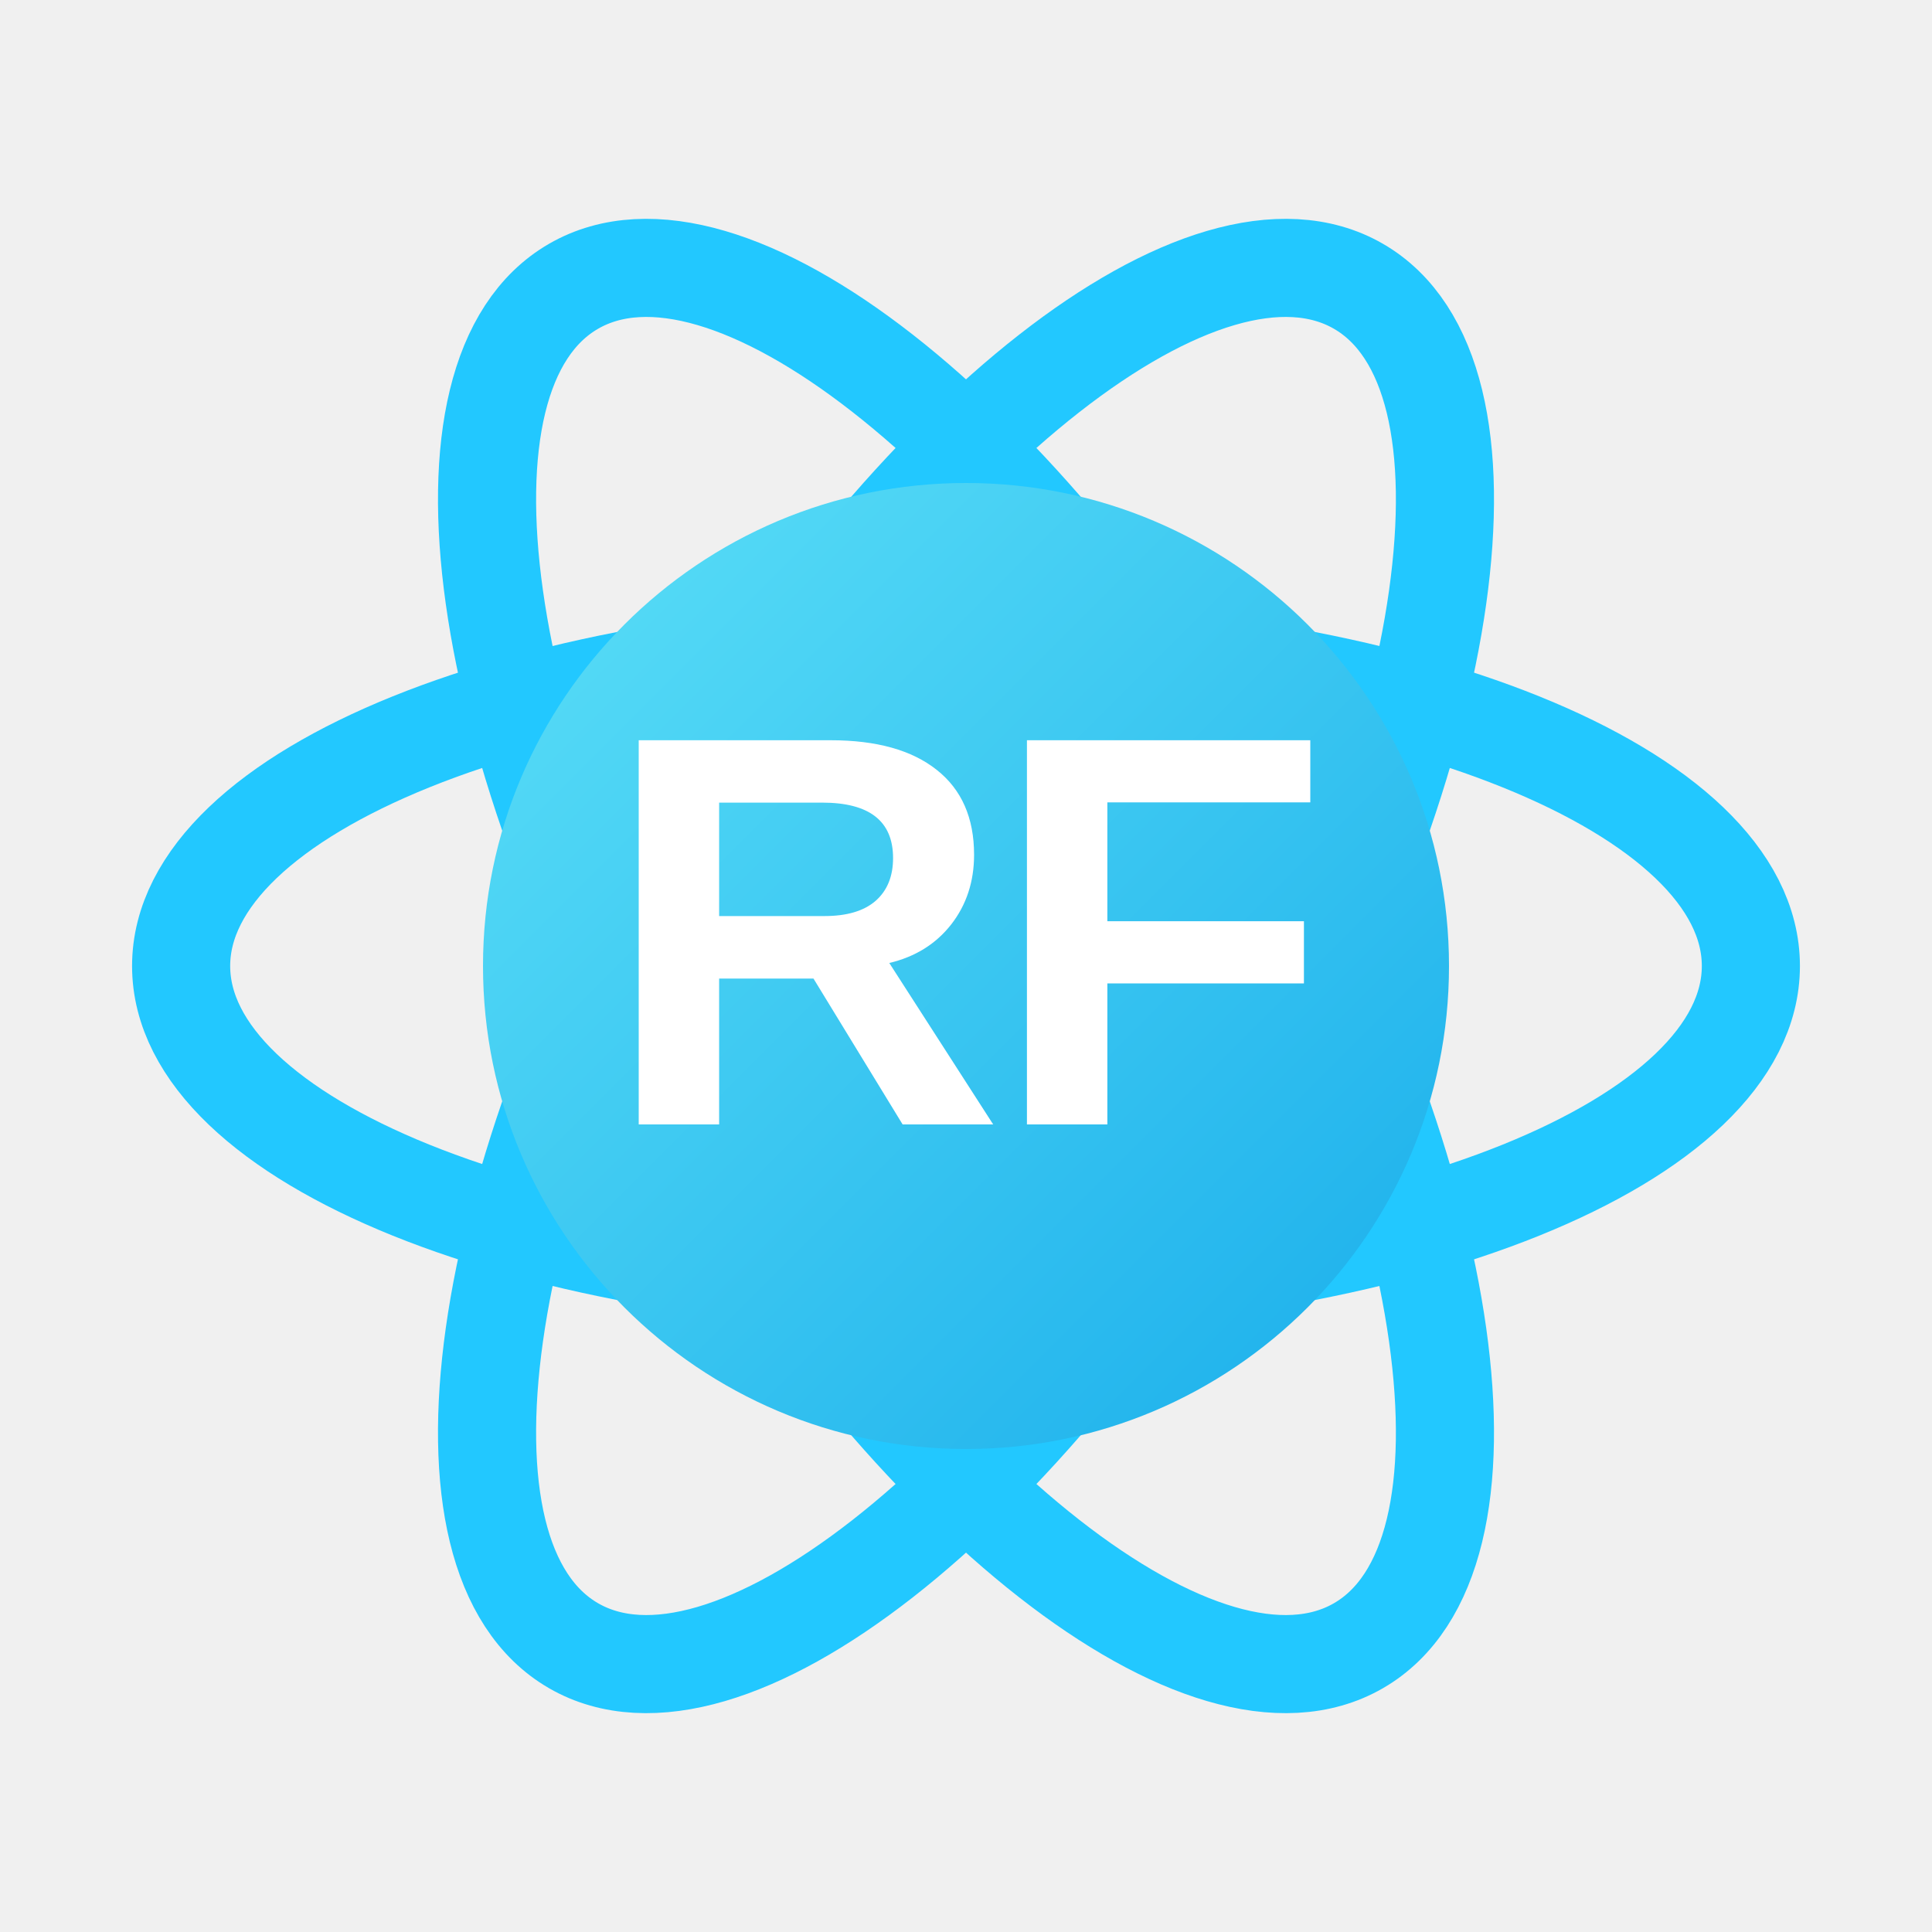
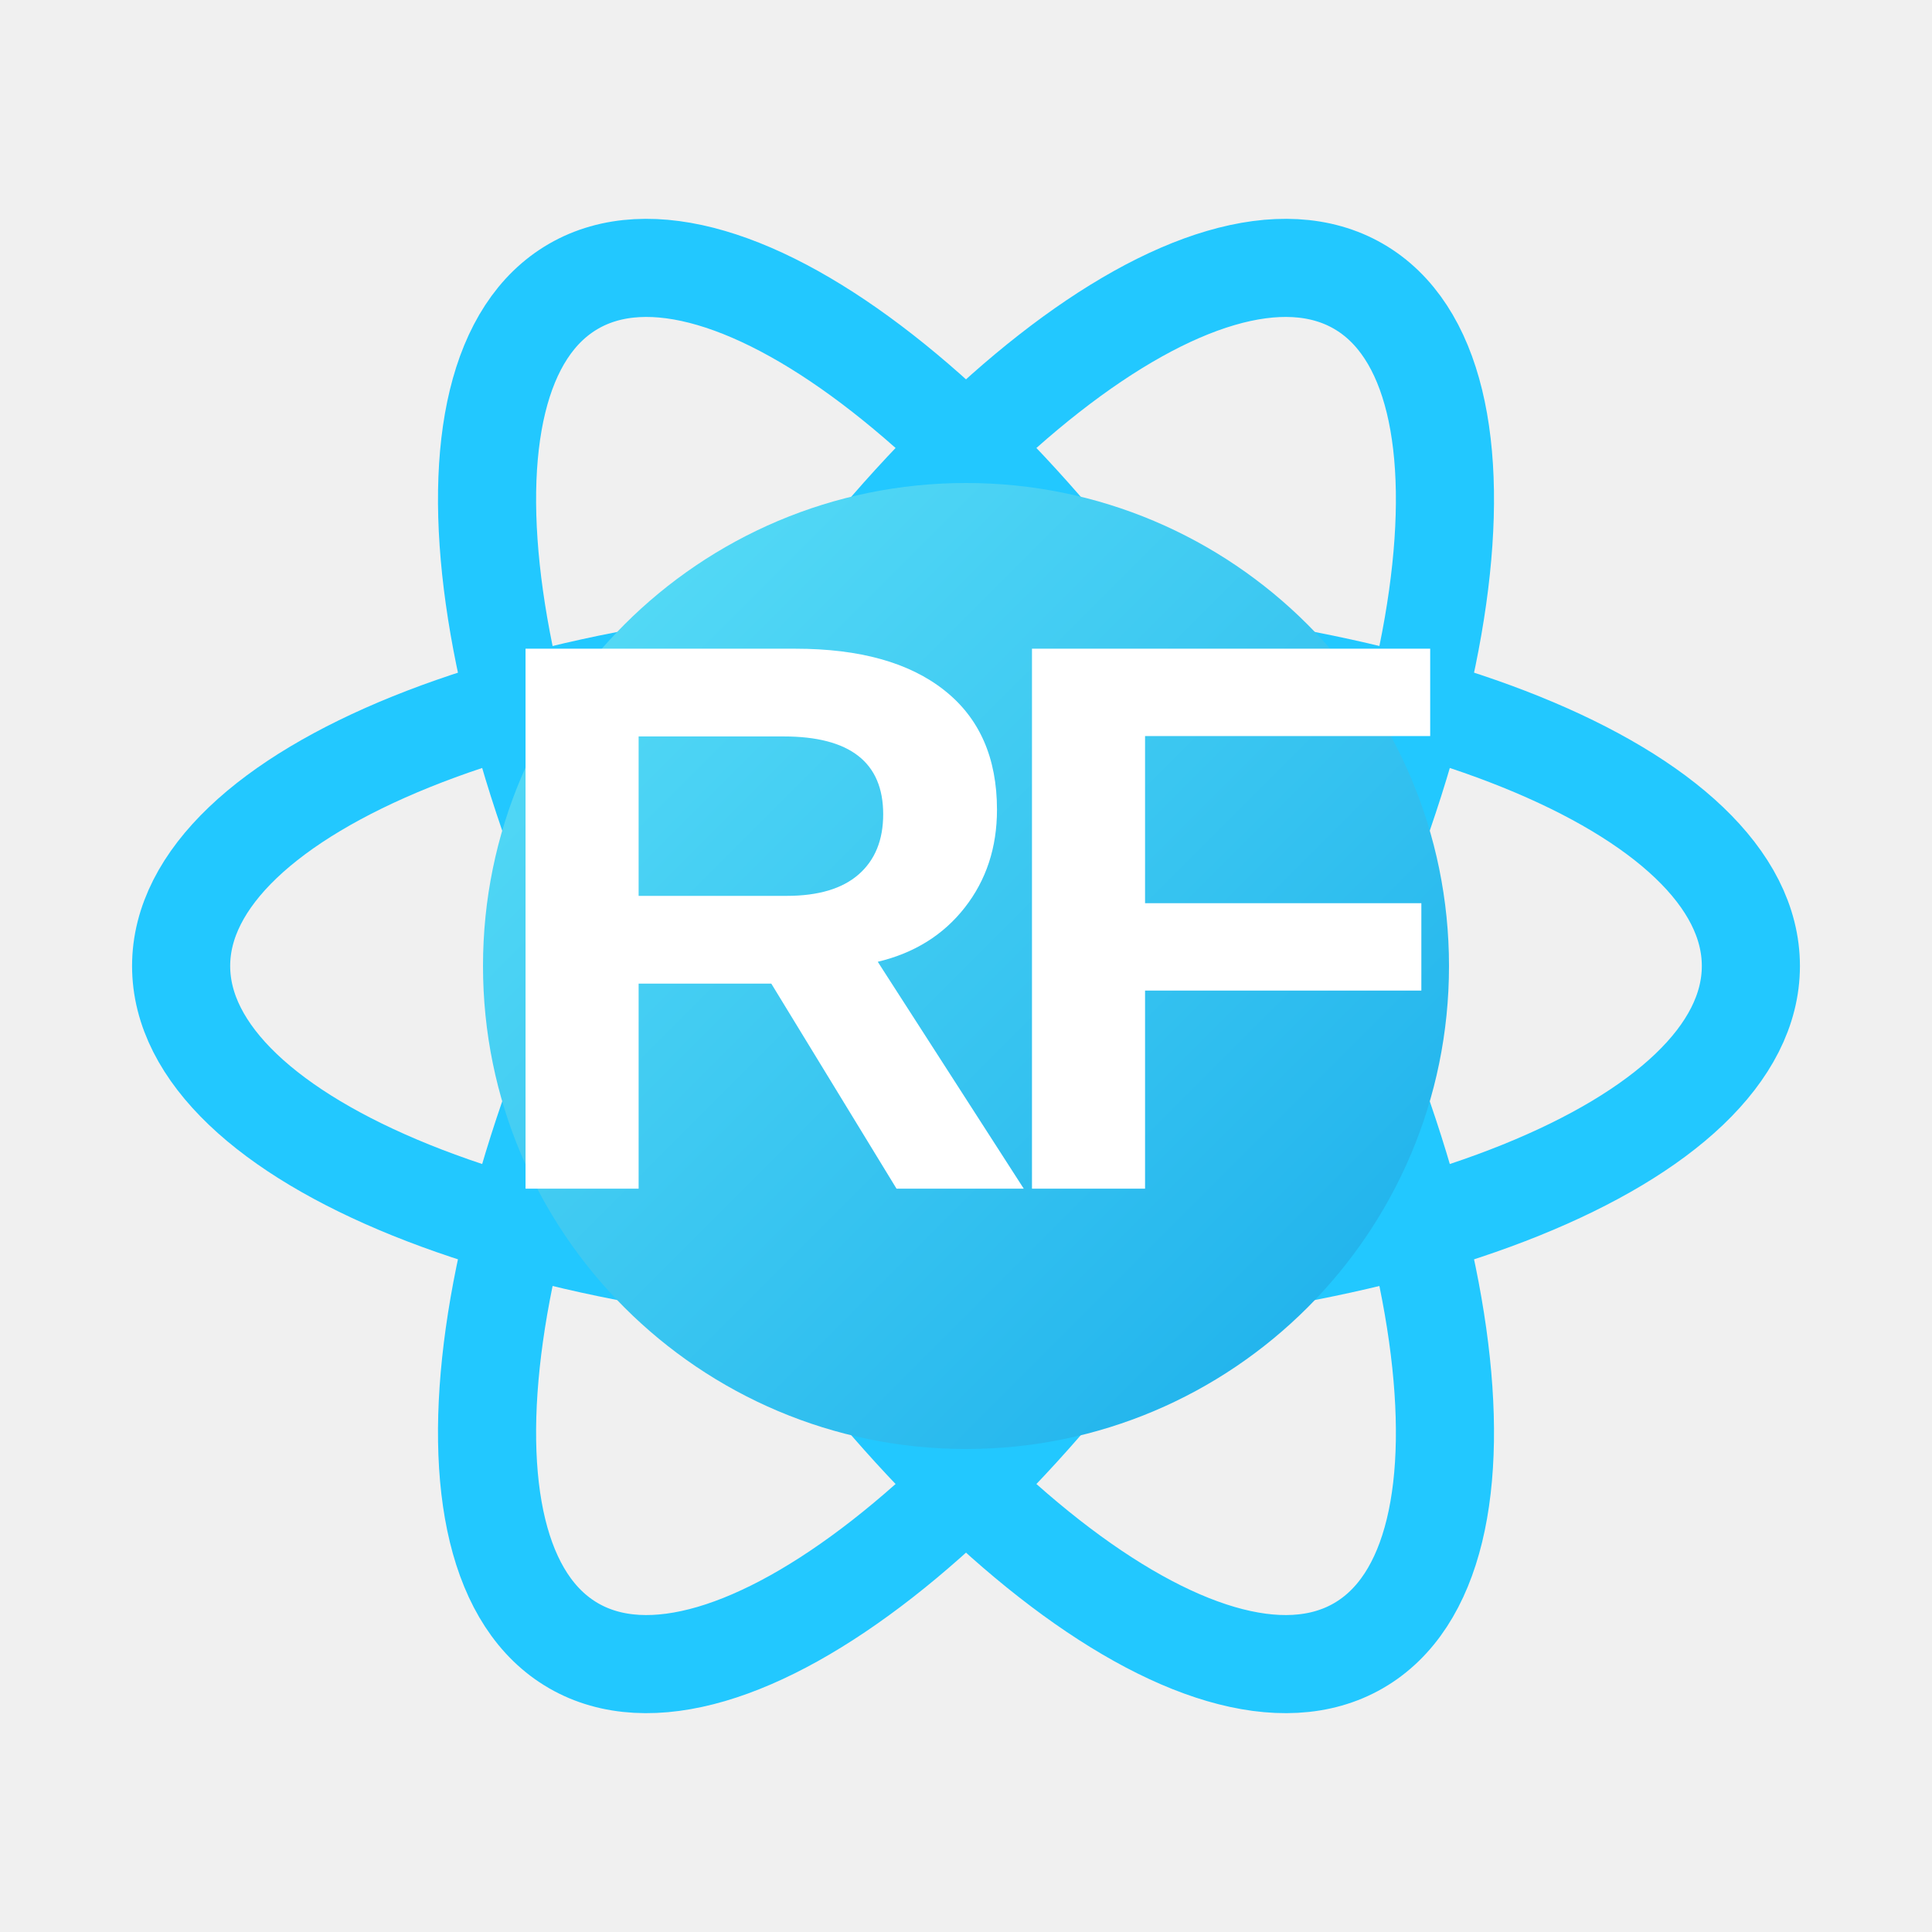
<svg xmlns="http://www.w3.org/2000/svg" viewBox="0 0 256 256" role="img" aria-labelledby="title desc">
  <defs>
    <linearGradient id="rfCenter" x1="42" y1="42" x2="214" y2="214" gradientUnits="userSpaceOnUse">
      <stop offset="0" stop-color="#67e8f9" />
      <stop offset="1" stop-color="#0ea5e9" />
    </linearGradient>
  </defs>
  <g fill="none" stroke="#22c8ff" stroke-width="13" stroke-linecap="round">
    <ellipse cx="128" cy="128" rx="104" ry="42" />
    <ellipse cx="128" cy="128" rx="104" ry="42" transform="rotate(60 128 128)" />
    <ellipse cx="128" cy="128" rx="104" ry="42" transform="rotate(-60 128 128)" />
  </g>
  <circle cx="128" cy="128" r="64" fill="url(#rfCenter)" />
-   <text x="128" y="128" fill="#ffffff" font-size="74" font-family="Segoe UI, Arial, sans-serif" font-weight="900" text-anchor="middle" dominant-baseline="middle" letter-spacing="-2">
+   <text x="128" y="128" fill="#ffffff" font-size="104" font-family="Segoe UI, Arial, sans-serif" font-weight="900" text-anchor="middle" dominant-baseline="middle" letter-spacing="-8">
    RF
  </text>
</svg>
